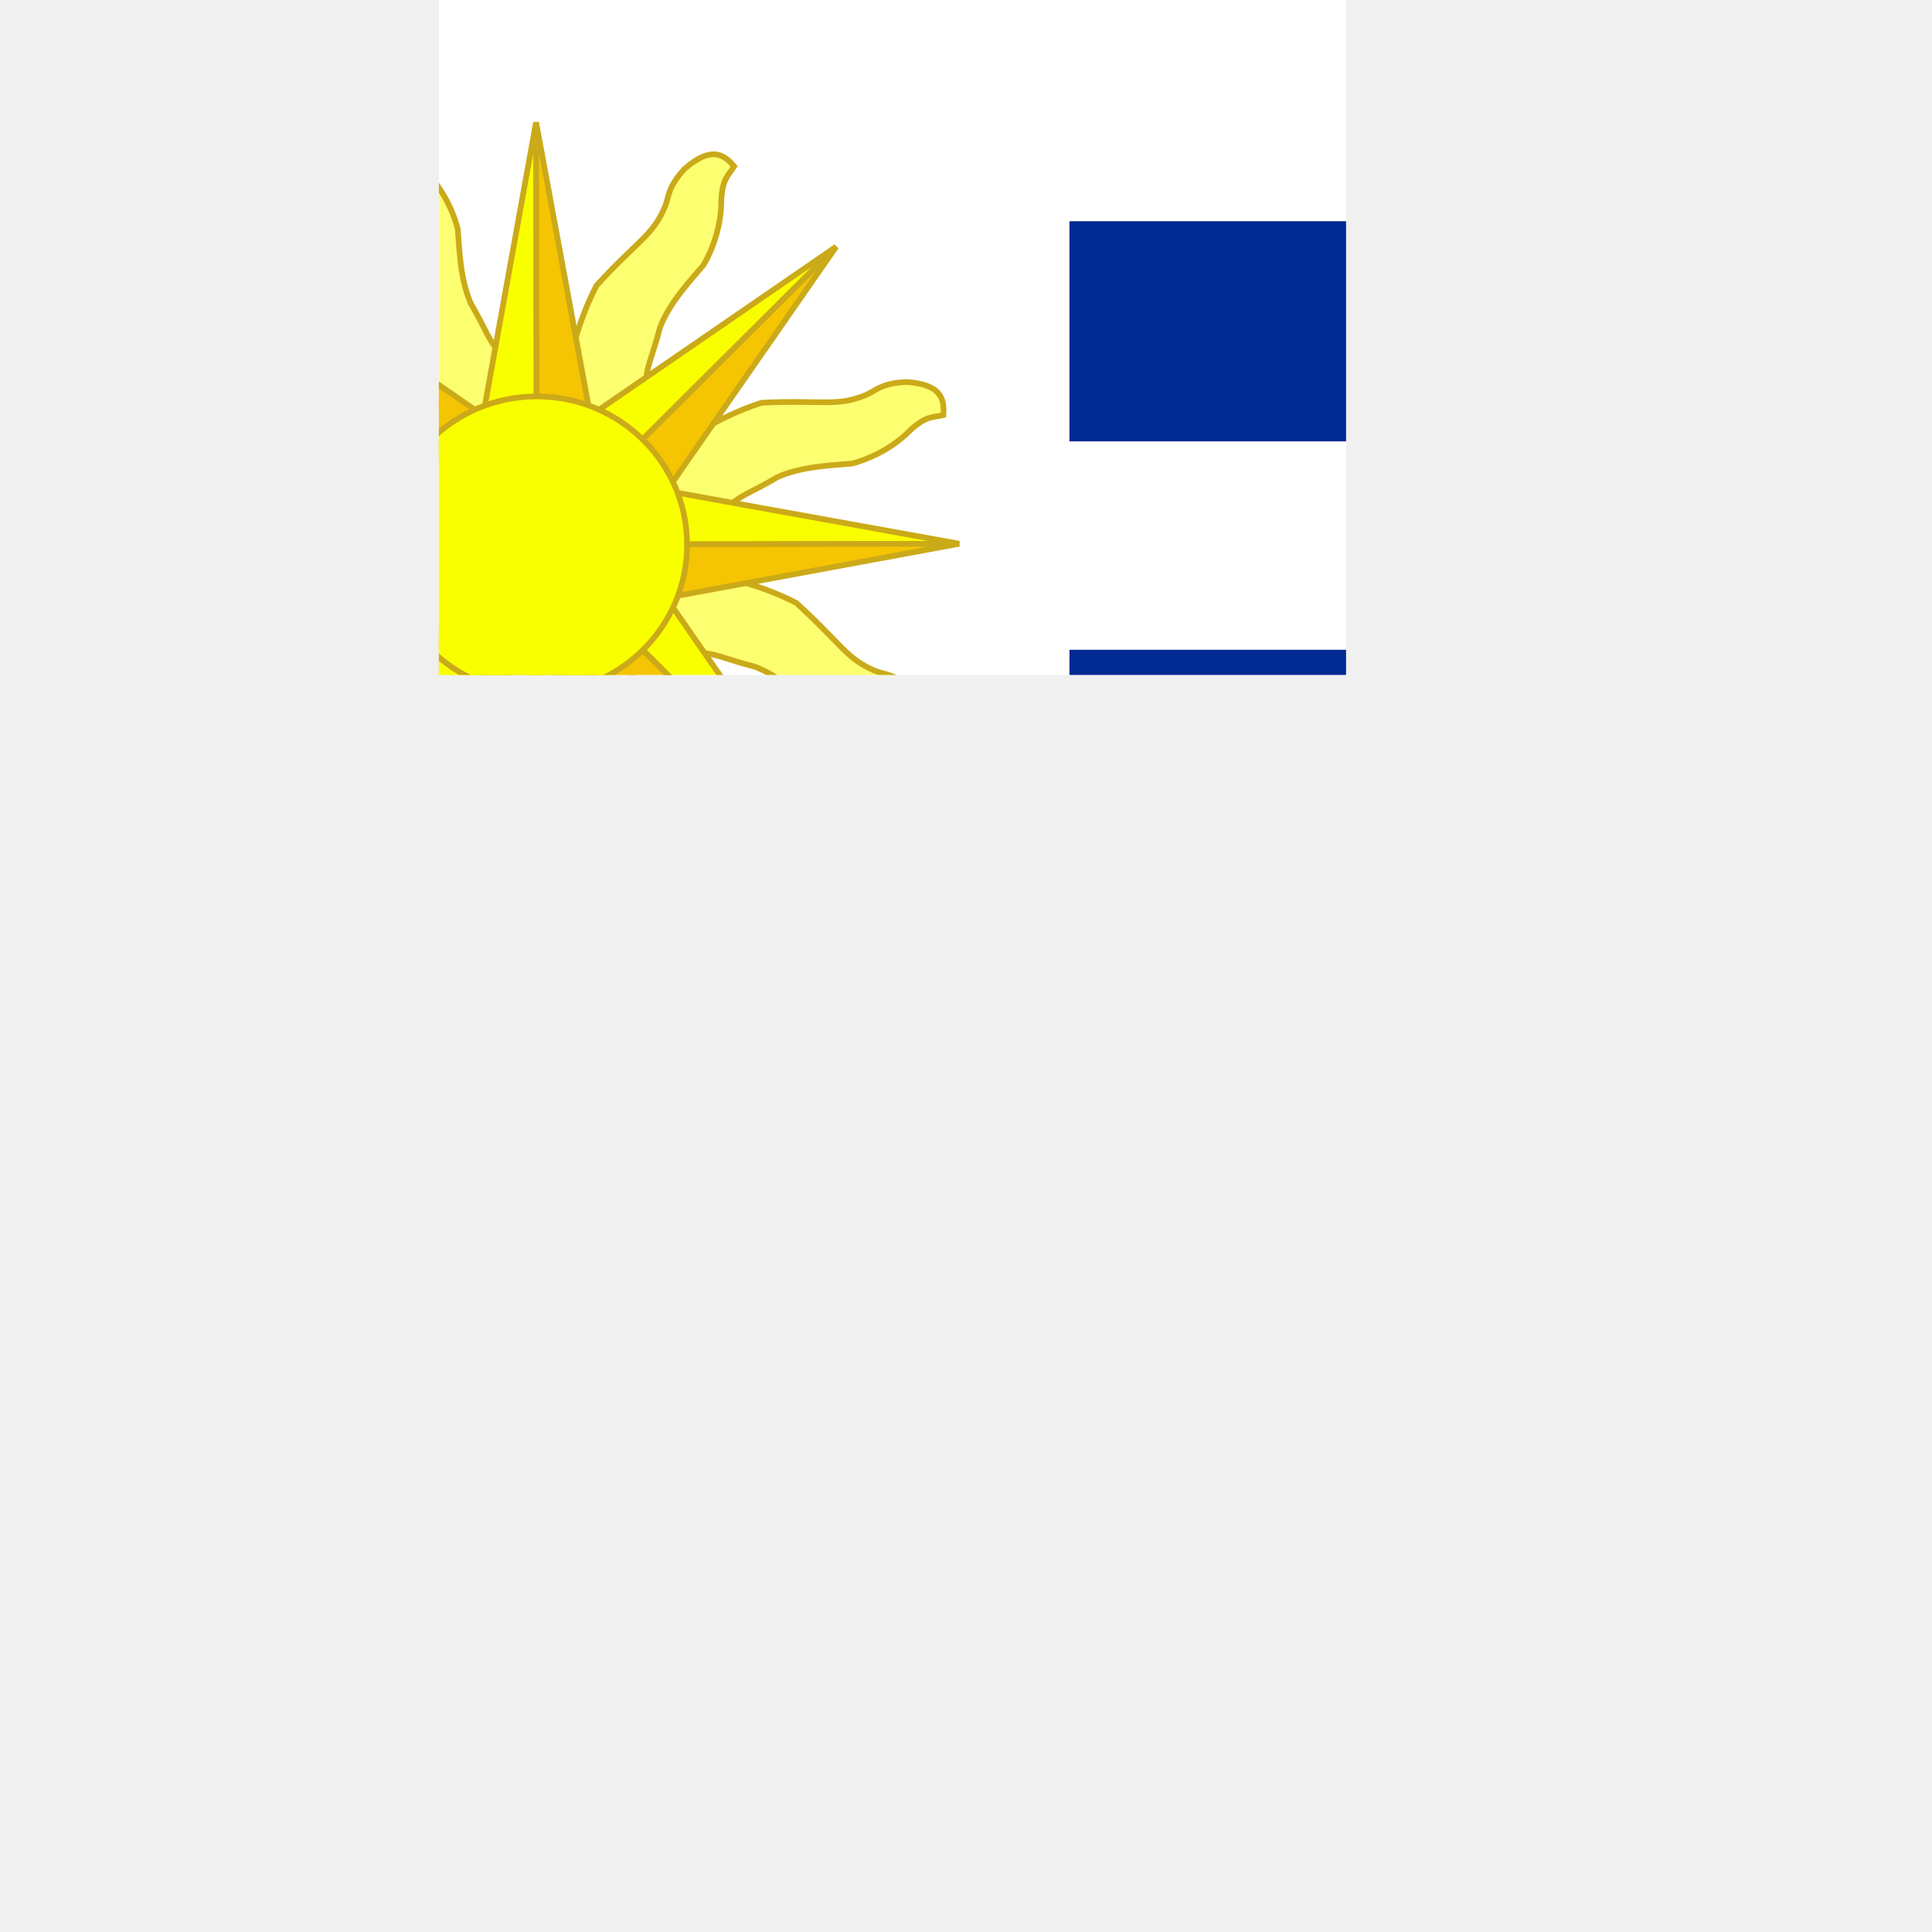
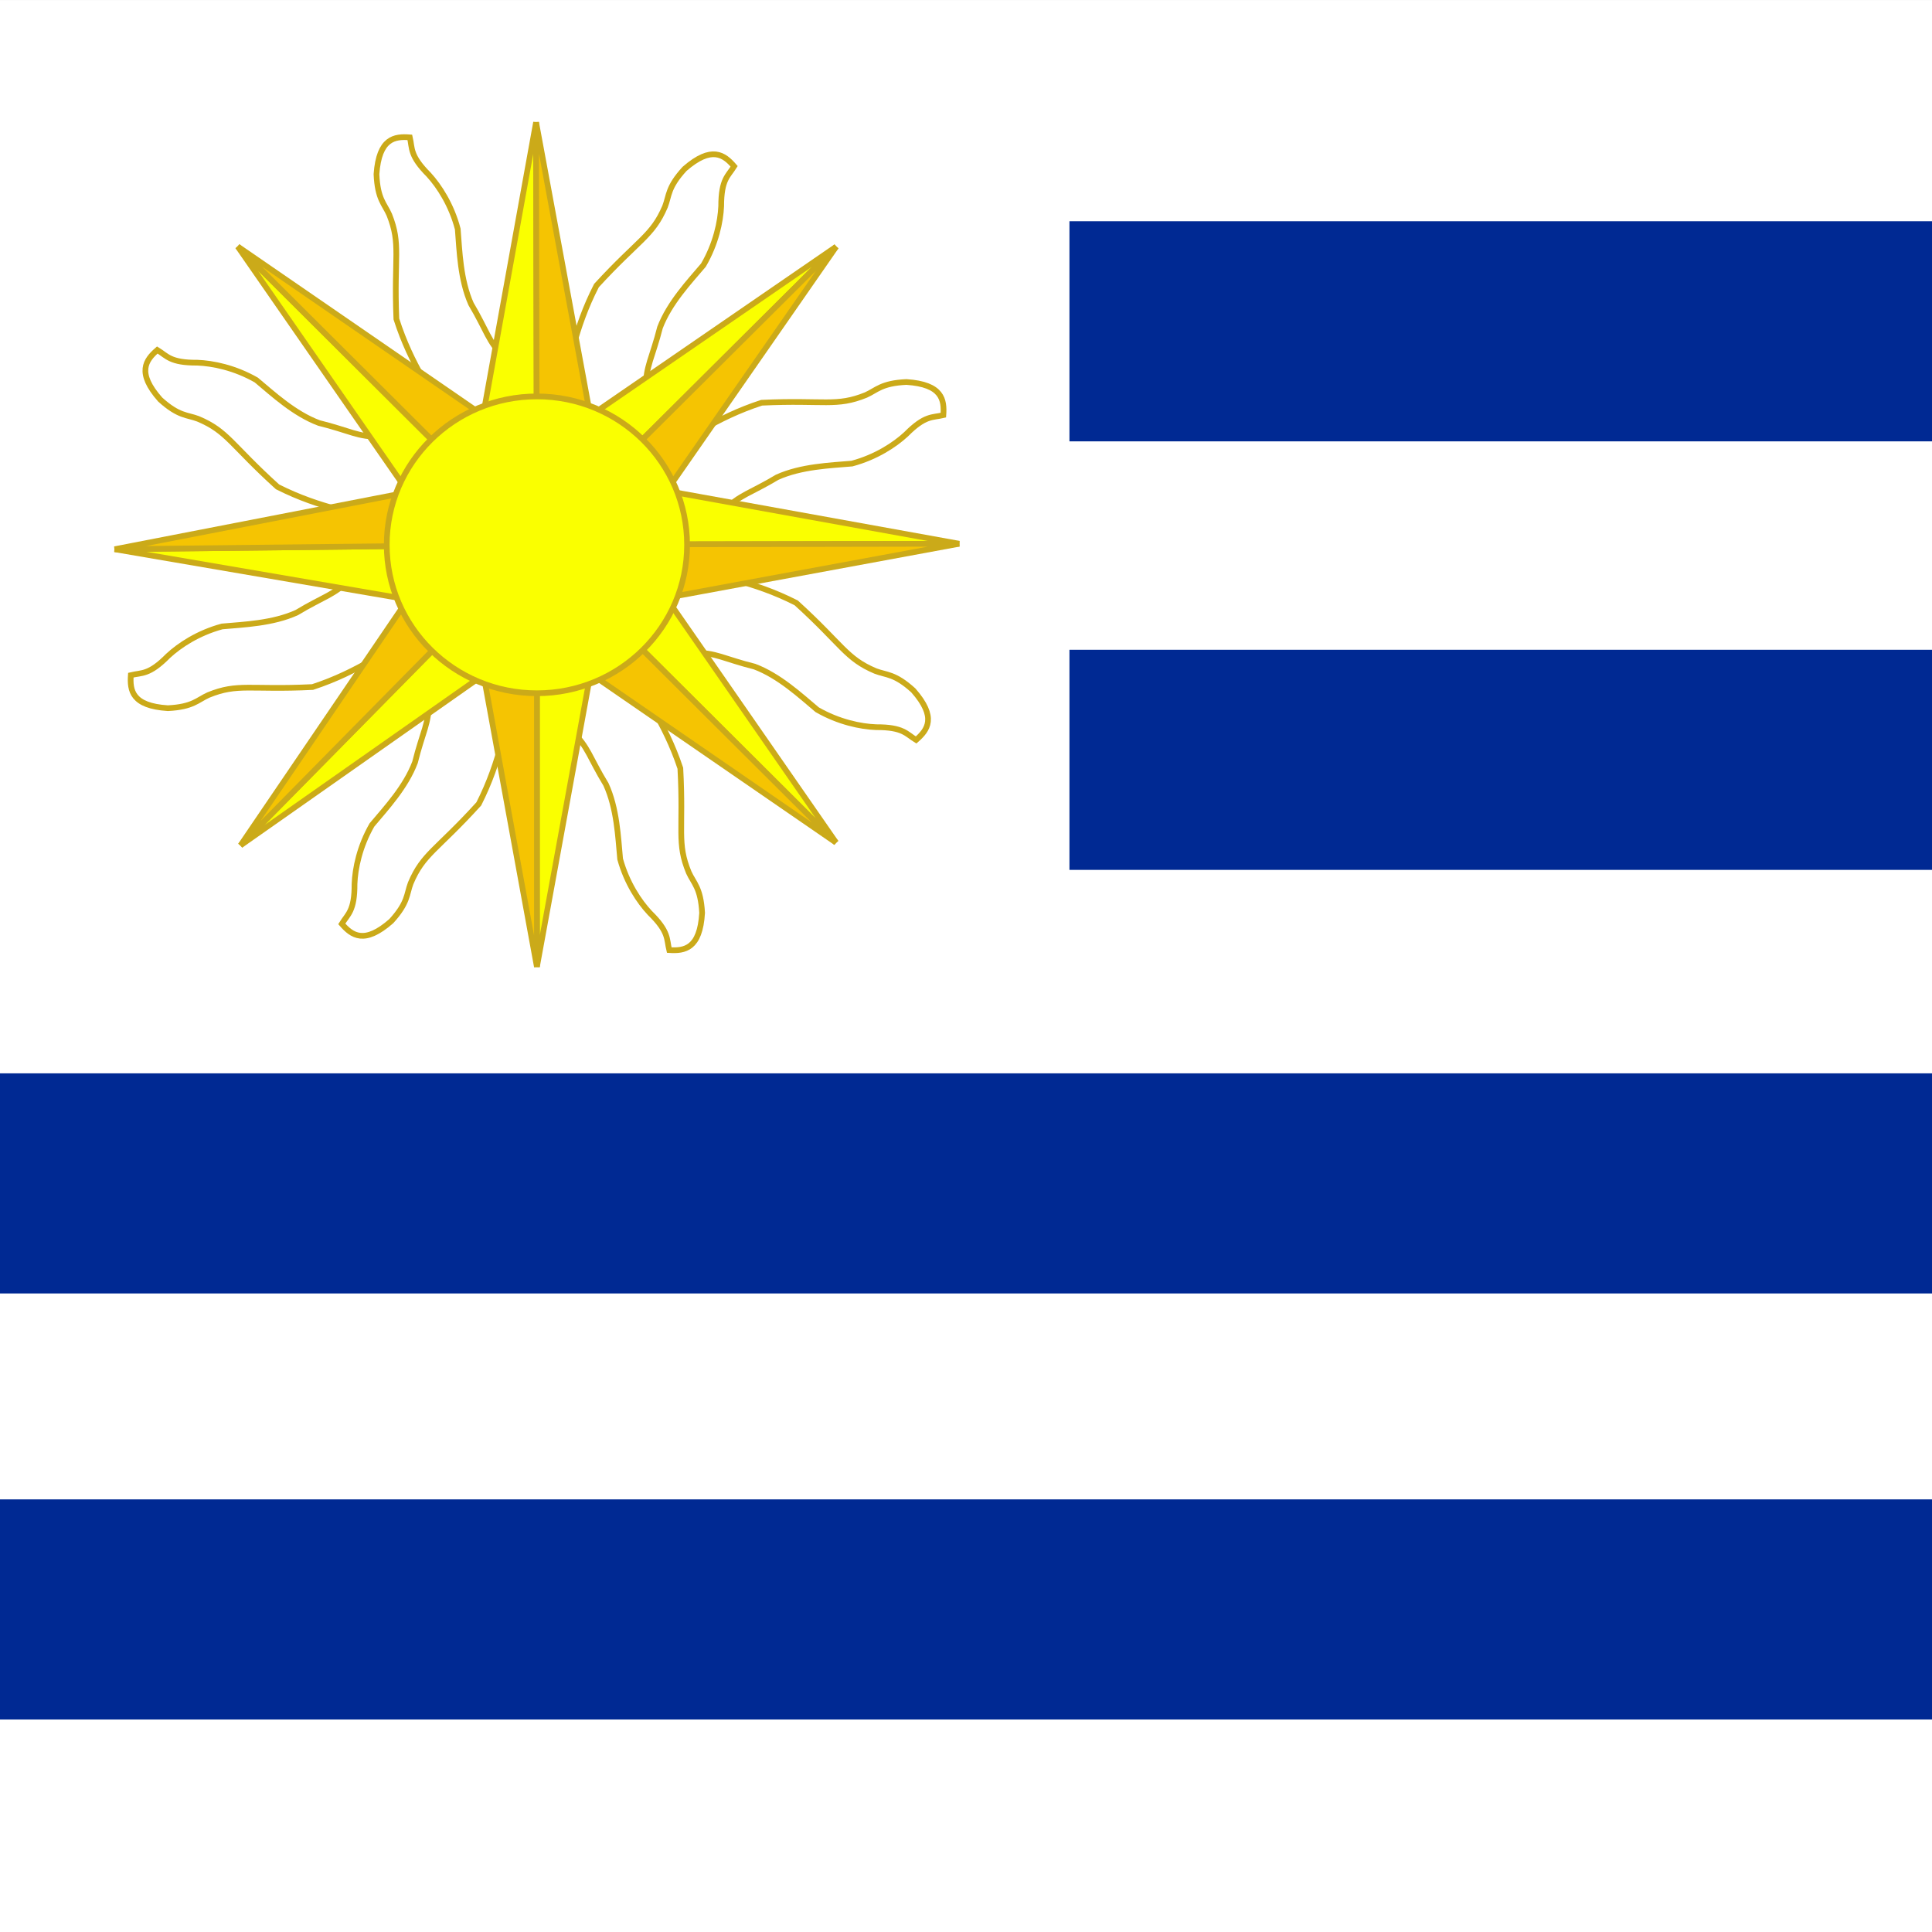
- <svg xmlns="http://www.w3.org/2000/svg" xmlns:xlink="http://www.w3.org/1999/xlink" height="512" width="512" version="1">
-   <defs>
-     <linearGradient id="a">
-       <stop stop-color="#faff00" offset="0" />
-       <stop stop-color="#f5c402" offset="1" />
-     </linearGradient>
-     <linearGradient id="c" y2="459.27" xlink:href="#a" gradientUnits="userSpaceOnUse" x2="123.79" gradientTransform="scale(.727 1.376)" y1="360.52" x1="123.79" />
-     <clipPath id="b">
-       <path fill-opacity=".67" d="M-.143-.339h496.74v496.74h-496.74z" />
-     </clipPath>
-   </defs>
+ <svg xmlns="http://www.w3.org/2000/svg" height="512" width="512" version="1">
  <g fill-rule="evenodd" transform="matrix(.484 0 0 .484 116.372 -61.391)" clip-path="url(#b)">
    <path fill="#fff" d="M-240.65 126.95h1587v1059h-1587z" />
    <path d="M-25.558 413.628c-19.603-6.063-38.778-8.043-62.932-20.221-25.483-23.052-27.309-30.449-43.487-37.23-6.09-2.309-10.547-1.336-20.756-10.569-13.048-14.771-7.878-21.627-1.568-27.13 5.322 3.232 7.008 7.057 21.898 6.946 8.432.311 20.469 2.717 32.299 9.495 9.306 7.775 20.809 18.468 34.334 23.536 16.139 3.946 21.919 7.929 32.996 7.391 12.978 1.029 15.074 3.828 25.952 8.188 4.914 21.118-1.424 30.059-18.737 39.594z" fill-opacity=".561" stroke="#cbaa19" stroke-width="3.125" fill="url(#c)" />
    <path d="M6.252 360.584c-9.406-18.236-21.426-33.307-29.656-59.075-1.402-34.334 2.598-40.819-3.896-57.114-2.619-5.963-6.435-8.462-6.998-22.215 1.4-19.659 9.915-20.773 18.262-20.125 1.422 6.062-.127 9.945 10.384 20.493 5.685 6.235 12.4 16.51 15.851 29.701.97 12.088 1.398 27.788 7.257 40.989 8.49 14.281 9.696 21.196 17.841 28.724 8.358 9.982 7.828 13.438 12.337 24.256-11.628 18.3-22.448 20.041-41.381 14.366z" fill-opacity=".561" stroke="#cbaa19" stroke-width="3.125" fill="url(#c)" />
    <path d="M65.484 345.99c6.202-19.559 8.317-38.72 20.666-62.787 23.232-25.32 30.642-27.092 37.537-43.222 2.352-6.074 1.41-10.537 10.715-20.68 14.863-12.943 21.682-7.725 27.14-1.376-3.27 5.299-7.107 6.958-7.101 21.849-.371 8.429-2.861 20.449-9.723 32.231-7.841 9.25-18.615 20.678-23.778 34.167-4.06 16.11-8.084 21.862-7.624 32.943-1.121 12.97-3.934 15.046-8.371 25.893-21.152 4.764-30.048-1.637-39.46-19.017z" fill-opacity=".561" stroke="#cbaa19" stroke-width="3.125" fill="url(#c)" />
    <path d="M117.694 377.348c18.182-9.511 33.183-21.618 58.902-29.996 34.325-1.6 40.833 2.363 57.091-4.226 5.948-2.653 8.425-6.484 22.175-7.126 19.666 1.287 20.829 9.795 20.229 18.145-6.054 1.457-9.946-.069-20.433 10.502-6.202 5.721-16.438 12.495-29.609 16.022-12.082 1.04-27.779 1.559-40.947 7.493-14.232 8.572-21.14 9.818-28.621 18.006-9.934 8.415-13.393 7.906-24.184 12.477-18.367-11.522-20.17-22.332-14.604-41.298z" fill-opacity=".561" stroke="#cbaa19" stroke-width="3.125" fill="url(#c)" />
    <path d="M132.623 436.568c19.589 6.106 38.76 8.128 62.887 20.359 25.433 23.108 27.242 30.509 43.405 37.326 6.085 2.322 10.544 1.359 20.732 10.614 13.015 14.8 7.83 21.644 1.508 27.133-5.315-3.244-6.993-7.073-21.883-6.994-8.431-.33-20.463-2.762-32.278-9.566-9.288-7.796-20.768-18.514-34.282-23.612-16.13-3.981-21.901-7.977-32.98-7.463-12.976-1.057-15.065-3.861-25.934-8.245-4.867-21.128 1.49-30.056 18.825-39.553z" fill-opacity=".561" stroke="#cbaa19" stroke-width="3.125" fill="url(#c)" />
    <path d="M42.039 504.096c-6.092 19.594-8.1 38.766-20.313 62.902-23.089 25.45-30.489 27.264-37.294 43.432-2.317 6.087-1.351 10.545-10.599 20.74-14.79 13.026-21.639 7.846-27.132 1.528 3.24-5.317 7.068-6.998 6.978-21.888.323-8.431 2.747-20.465 9.542-32.285 7.789-9.294 18.499-20.782 23.586-34.3 3.969-16.133 7.961-21.907 7.439-32.985 1.048-12.977 3.85-15.068 8.226-25.94 21.125-4.883 30.057 1.468 39.567 18.795z" fill-opacity=".561" stroke="#cbaa19" stroke-width="3.125" fill="url(#c)" />
    <path d="M-10.472 472.856c-18.154 9.563-33.121 21.713-58.816 30.165-34.321 1.698-40.84-2.246-57.078 4.389-5.941 2.67-8.406 6.508-22.154 7.19-19.67-1.231-20.857-9.735-20.281-18.087 6.049-1.474 9.946.041 20.403-10.56 6.186-5.738 16.402-12.543 29.563-16.107 12.079-1.075 27.774-1.638 40.925-7.61 14.207-8.613 21.112-9.879 28.569-18.088 9.909-8.443 13.37-7.944 24.148-12.546 18.4 11.469 20.234 22.274 14.723 41.256z" fill-opacity=".561" stroke="#cbaa19" stroke-width="3.125" fill="url(#c)" />
    <path fill="#002993" d="M345.13 247.98h1001.2v120.52h-1001.2z" />
    <path fill="#002993" d="M345.13 482.62h1001.2v120.52h-1001.2z" />
    <path d="M101.66 488.82c9.641 18.113 21.855 33.027 30.418 58.686 1.846 34.313-2.07 40.849 4.635 57.059 2.696 5.929 6.544 8.378 7.285 22.123-1.146 19.675-9.645 20.899-18 20.359-1.5-6.043-.002-9.946-10.648-20.357-5.765-6.161-12.613-16.348-16.234-29.493-1.127-12.074-1.758-27.767-7.786-40.892-8.674-14.17-9.97-21.069-18.211-28.491-8.486-9.873-8.002-13.336-12.65-24.094 11.39-18.449 22.187-20.33 41.192-14.9z" fill-opacity=".561" stroke="#cbaa19" stroke-width="3.125" fill="url(#c)" />
    <path fill="#002993" d="M-240.65 714.54h1587v120.52h-1587z" />
    <path fill="#002993" d="M-240.65 947.82h1587v120.52h-1587z" />
    <path d="M82.66 496.87l-29.119 159.36v-159.36h29.119z" stroke="#cbaa19" stroke-linecap="round" stroke-width="3.125" fill="#faff00" />
    <path d="M24.42 496.87l29.119 159.36v-159.36h-29.119z" stroke="#cbaa19" stroke-width="3.125" fill="#f5c402" />
    <path d="M124.995 455.099l92.338 133.106-112.891-112.478 20.552-20.628z" stroke="#cbaa19" stroke-linecap="round" stroke-width="3.125" fill="#faff00" />
    <path d="M83.89 496.356l133.443 91.85-112.891-112.478-20.552 20.628z" stroke="#cbaa19" stroke-width="3.125" fill="#f5c402" />
    <path d="M125.341 395.752l159.416 28.812-159.36.307-.056-29.119z" stroke="#cbaa19" stroke-linecap="round" stroke-width="3.125" fill="#faff00" />
    <path d="M125.459 453.992l159.304-29.426-159.36.307.056 29.119z" stroke="#cbaa19" stroke-width="3.125" fill="#f5c402" />
    <path d="M83.925 353.681l133.491-91.78-112.95 112.419-20.542-20.639z" stroke="#cbaa19" stroke-linecap="round" stroke-width="3.125" fill="#faff00" />
    <path d="M125.008 394.955l92.408-133.058-112.95 112.419 20.542 20.639z" stroke="#cbaa19" stroke-width="3.125" fill="#f5c402" />
    <path d="M24.278 353.212l28.807-159.417.312 159.36-29.119.057z" stroke="#cbaa19" stroke-linecap="round" stroke-width="3.125" fill="#faff00" />
    <path d="M82.519 353.098l-29.431-159.303.312 159.36 29.119-.057z" stroke="#cbaa19" stroke-width="3.125" fill="#f5c402" />
    <path d="M-17.922 394.924l-92.346-133.101 112.897 112.472-20.551 20.629z" stroke="#cbaa19" stroke-linecap="round" stroke-width="3.125" fill="#faff00" />
    <path d="M23.186 353.664l-133.448-91.842 112.897 112.472 20.551-20.629z" stroke="#cbaa19" stroke-width="3.125" fill="#f5c402" />
    <path d="M-17.996 454.919l-159.672-27.355 159.35-1.762.322 29.117z" stroke="#cbaa19" stroke-linecap="round" stroke-width="3.125" fill="#faff00" />
    <path d="M-18.634 396.689l-159.028 30.879 159.35-1.762-.322-29.117z" stroke="#cbaa19" stroke-width="3.125" fill="#f5c402" />
    <path d="M23.85 496.635l-132.585 93.084 111.842-113.52 20.743 20.436z" stroke="#cbaa19" stroke-linecap="round" stroke-width="3.125" fill="#faff00" />
    <path d="M-17.636 455.763l-91.099 133.956 111.842-113.52-20.743-20.436z" stroke="#cbaa19" stroke-width="3.125" fill="#f5c402" />
    <ellipse fill="#faff00" transform="translate(.956 2.868)" cx="52.585" rx="82.224" cy="422.29" ry="81.268" stroke="#cbaa19" stroke-width="3.125" />
  </g>
</svg>
